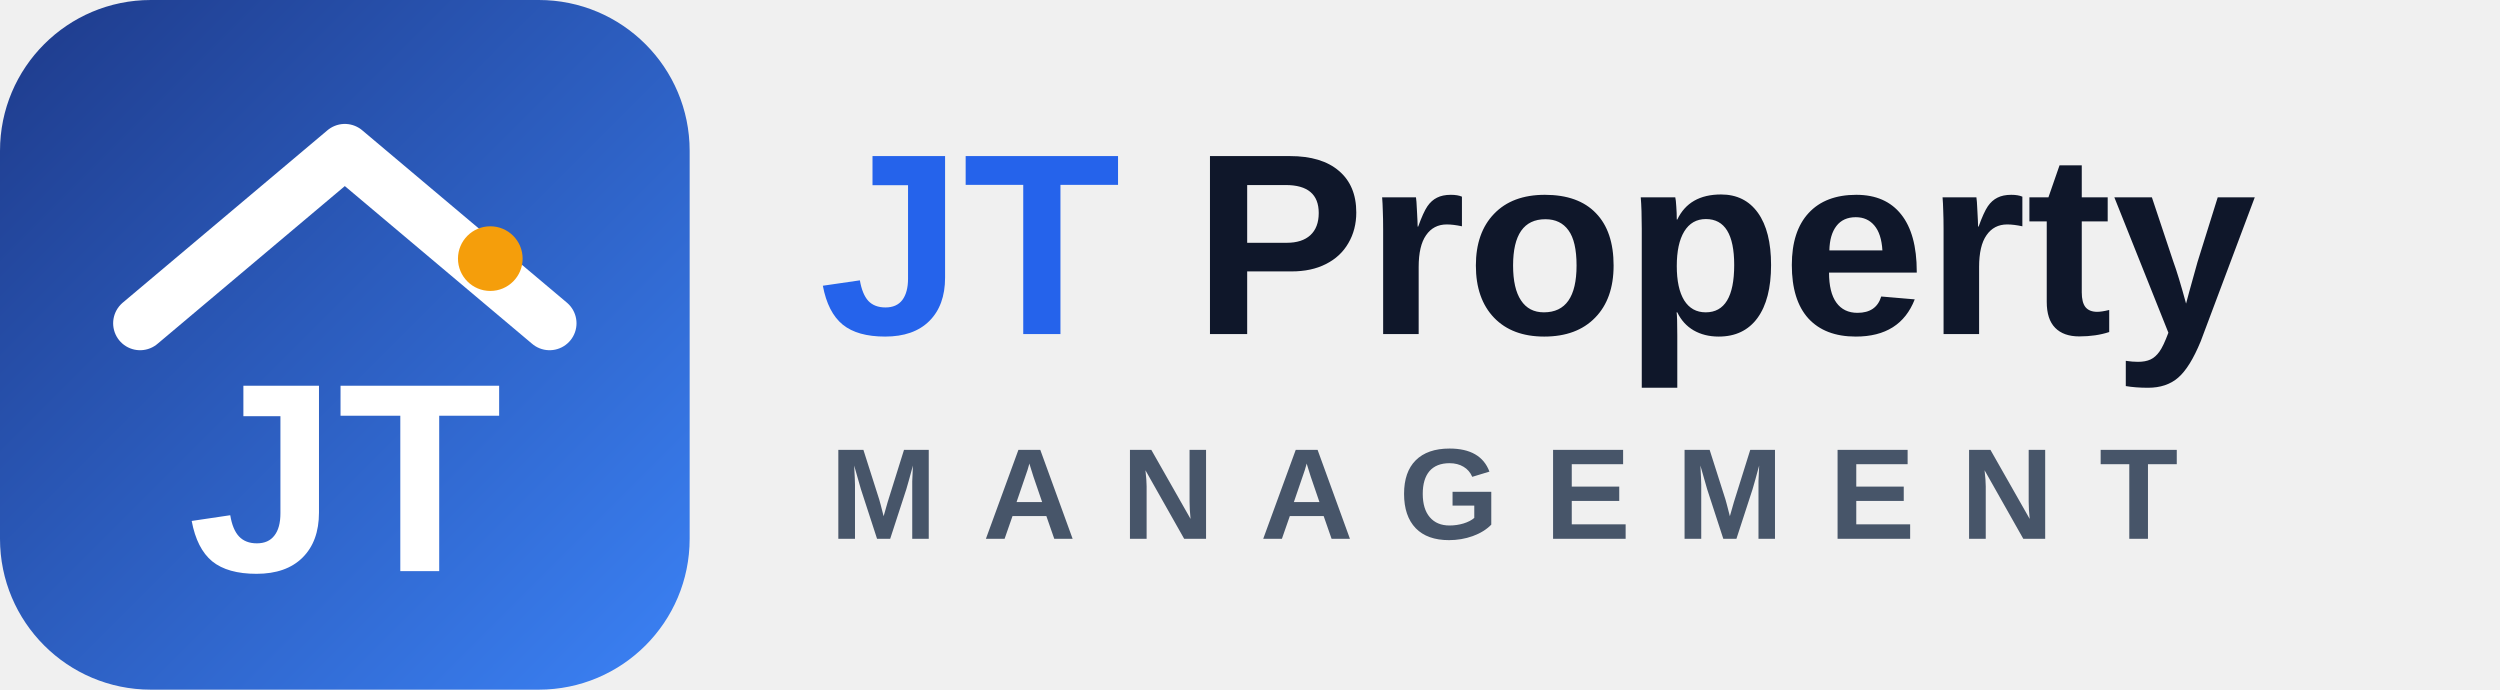
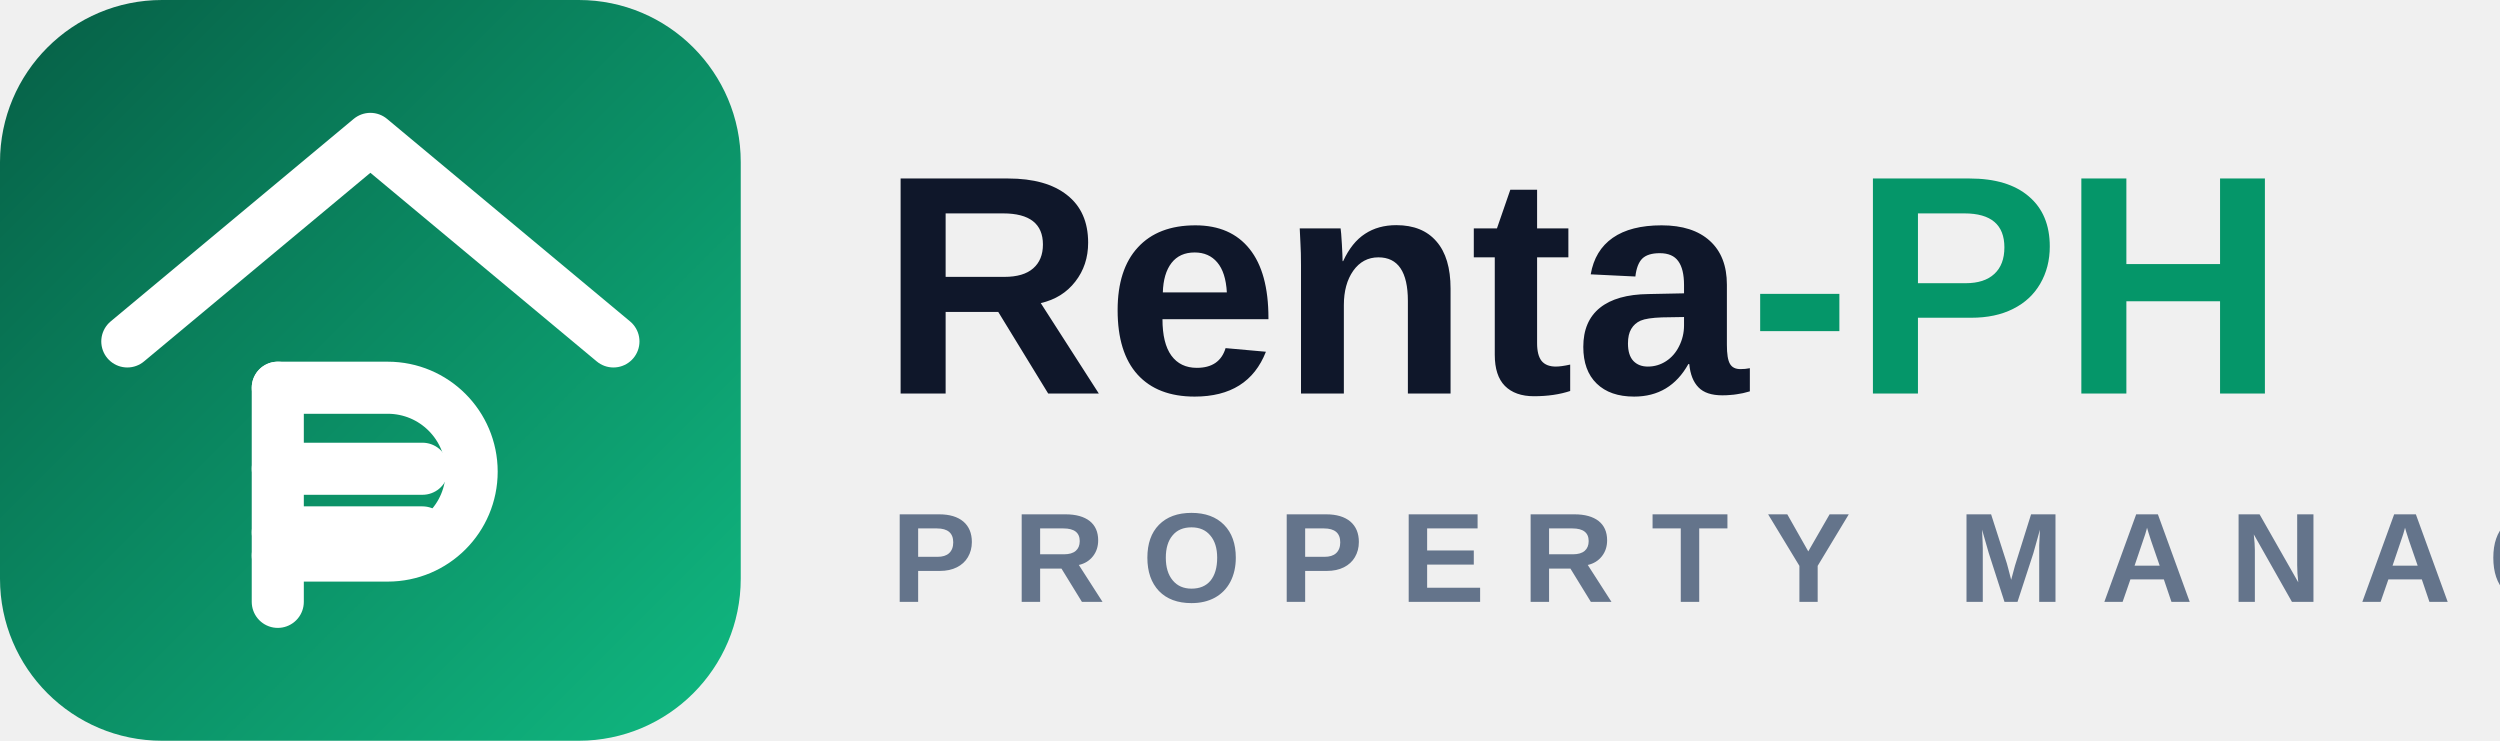
- <svg xmlns="http://www.w3.org/2000/svg" viewBox="0 0 232 64" role="img" aria-label="Renta-PH">
+ <svg xmlns="http://www.w3.org/2000/svg" viewBox="0 0 216 64" role="img" aria-label="Renta-PH">
  <defs>
    <linearGradient id="badge" x1="0" y1="0" x2="64" y2="64" gradientUnits="userSpaceOnUse">
-       <stop offset="0" stop-color="#1e3a8a" />
-       <stop offset="1" stop-color="#3b82f6" />
+       <stop offset="0" stop-color="#065f46" />
+       <stop offset="1" stop-color="#10b981" />
    </linearGradient>
  </defs>
  <rect width="64" height="64" rx="14" fill="url(#badge)" />
-   <path d="M13 30 L32 14 L51 30" fill="none" stroke="#ffffff" stroke-width="5" stroke-linecap="round" stroke-linejoin="round" />
-   <circle cx="45.5" cy="24" r="3" fill="#f59e0b" />
-   <text x="32" y="53" text-anchor="middle" font-family="'Segoe UI Black', 'Arial Black', 'Segoe UI', Arial, sans-serif" font-size="25" font-weight="900" fill="#ffffff">JT</text>
-   <text x="76" y="31" font-family="'Segoe UI', Arial, Helvetica, sans-serif" font-size="24" font-weight="700" fill="#0f172a">
-     <tspan fill="#2563eb">JT</tspan> Property</text>
-   <text x="77" y="50" font-family="'Segoe UI', Arial, Helvetica, sans-serif" font-size="12" font-weight="600" letter-spacing="4.2" fill="#475569">MANAGEMENT</text>
+   <path d="M11 29.5 L32 12 L53 29.5" fill="none" stroke="#ffffff" stroke-width="4.5" stroke-linecap="round" stroke-linejoin="round" />
+   <g fill="none" stroke="#ffffff" stroke-width="4.5" stroke-linecap="round" stroke-linejoin="round">
+     <path d="M24 52 V33.5" />
+     <path d="M24 33.5 H33.5 a7.25 7.25 0 0 1 0 14.5 H24" />
+     <path d="M24 40.5 H36.5" />
+     <path d="M24 46 H36.5" />
+   </g>
+   <text x="76" y="34" font-family="'Segoe UI', Arial, Helvetica, sans-serif" font-size="27" font-weight="700" fill="#0f172a">Renta<tspan fill="#059669">-PH</tspan>
+   </text>
+   <text x="77" y="52" font-family="'Segoe UI', Arial, Helvetica, sans-serif" font-size="11" font-weight="600" letter-spacing="3.2" fill="#64748b">PROPERTY MANAGEMENT</text>
</svg>
